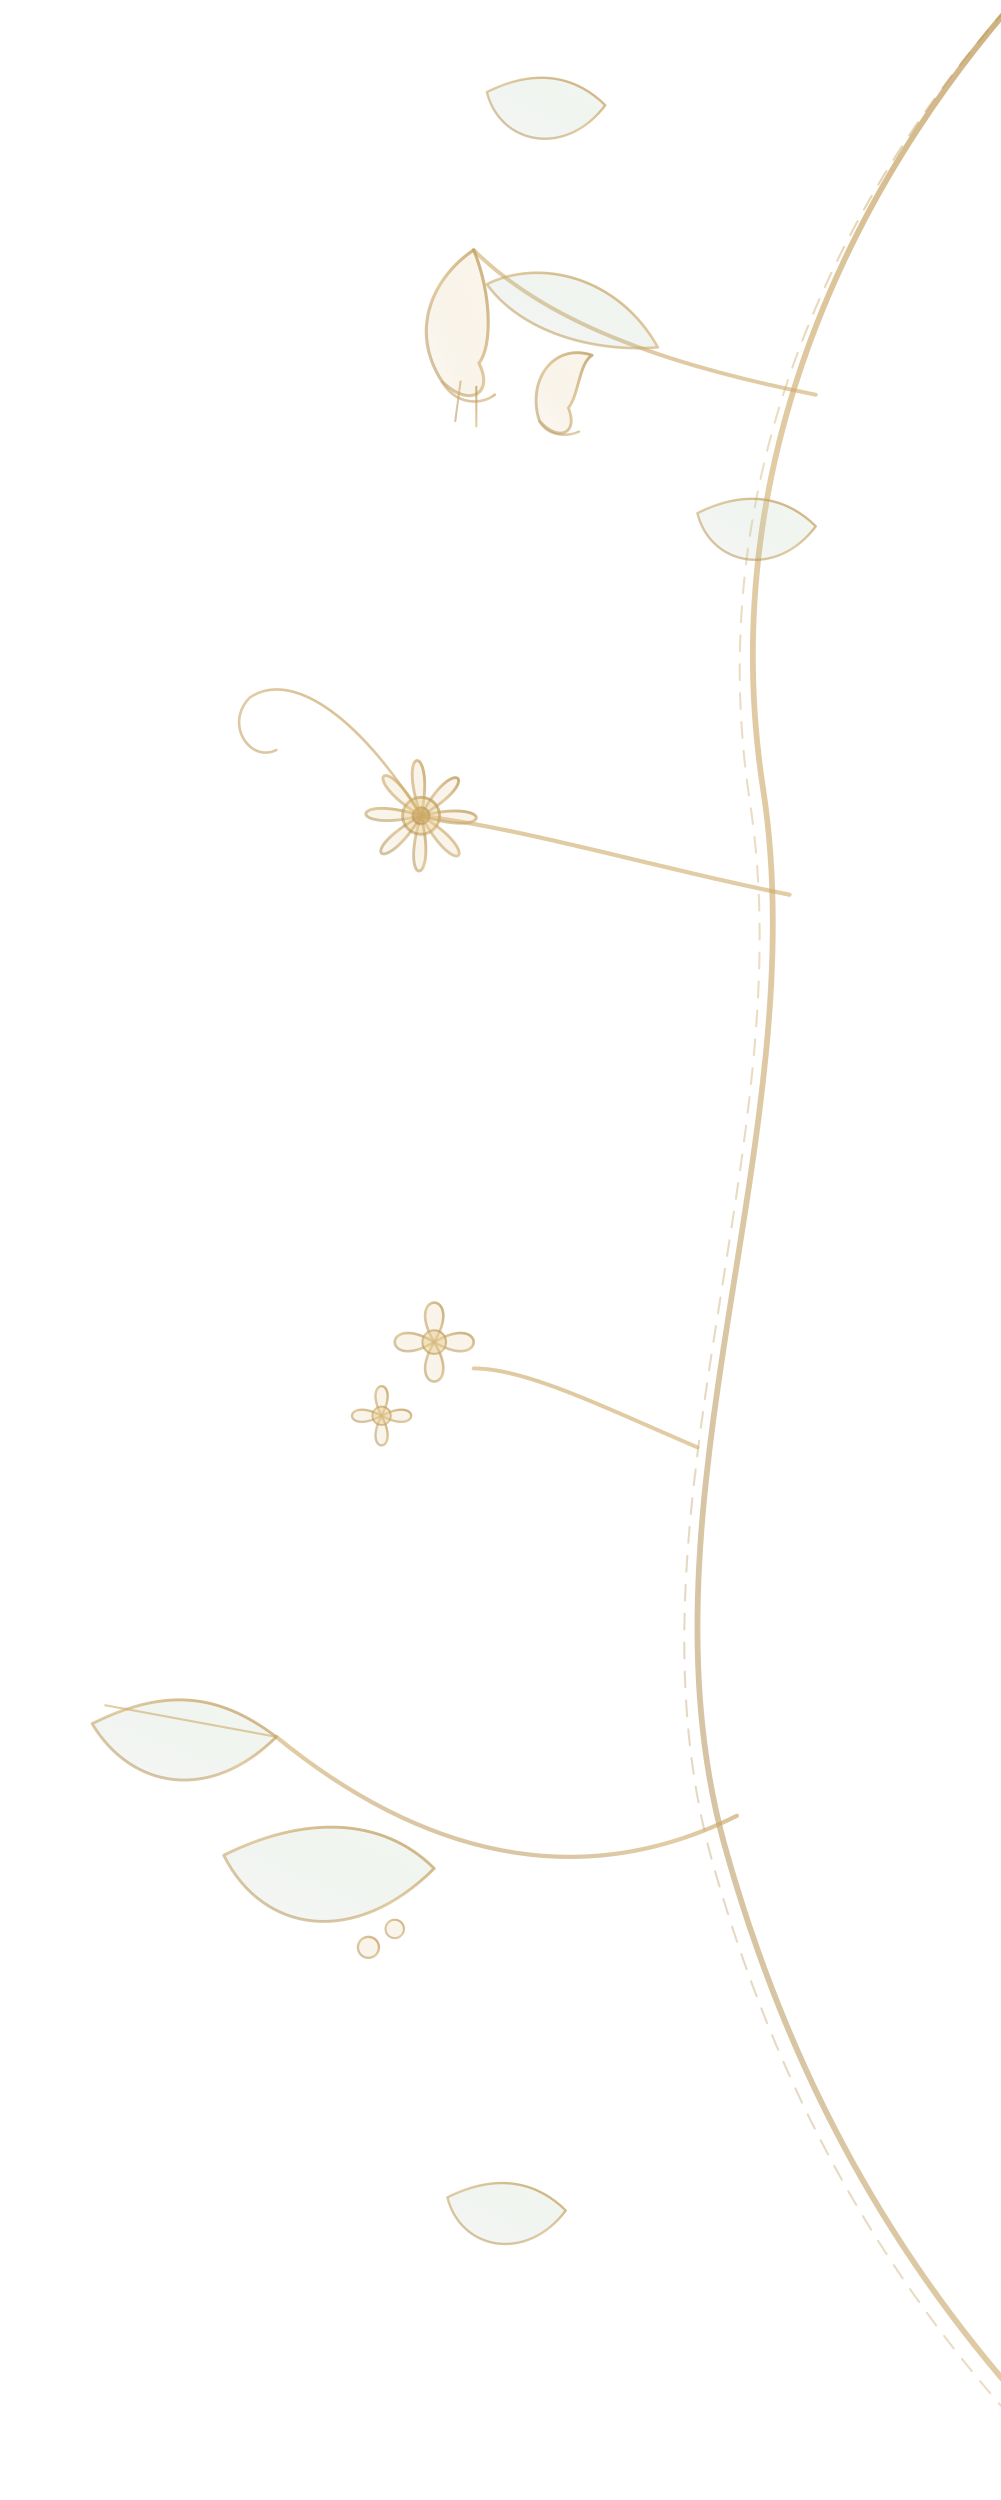
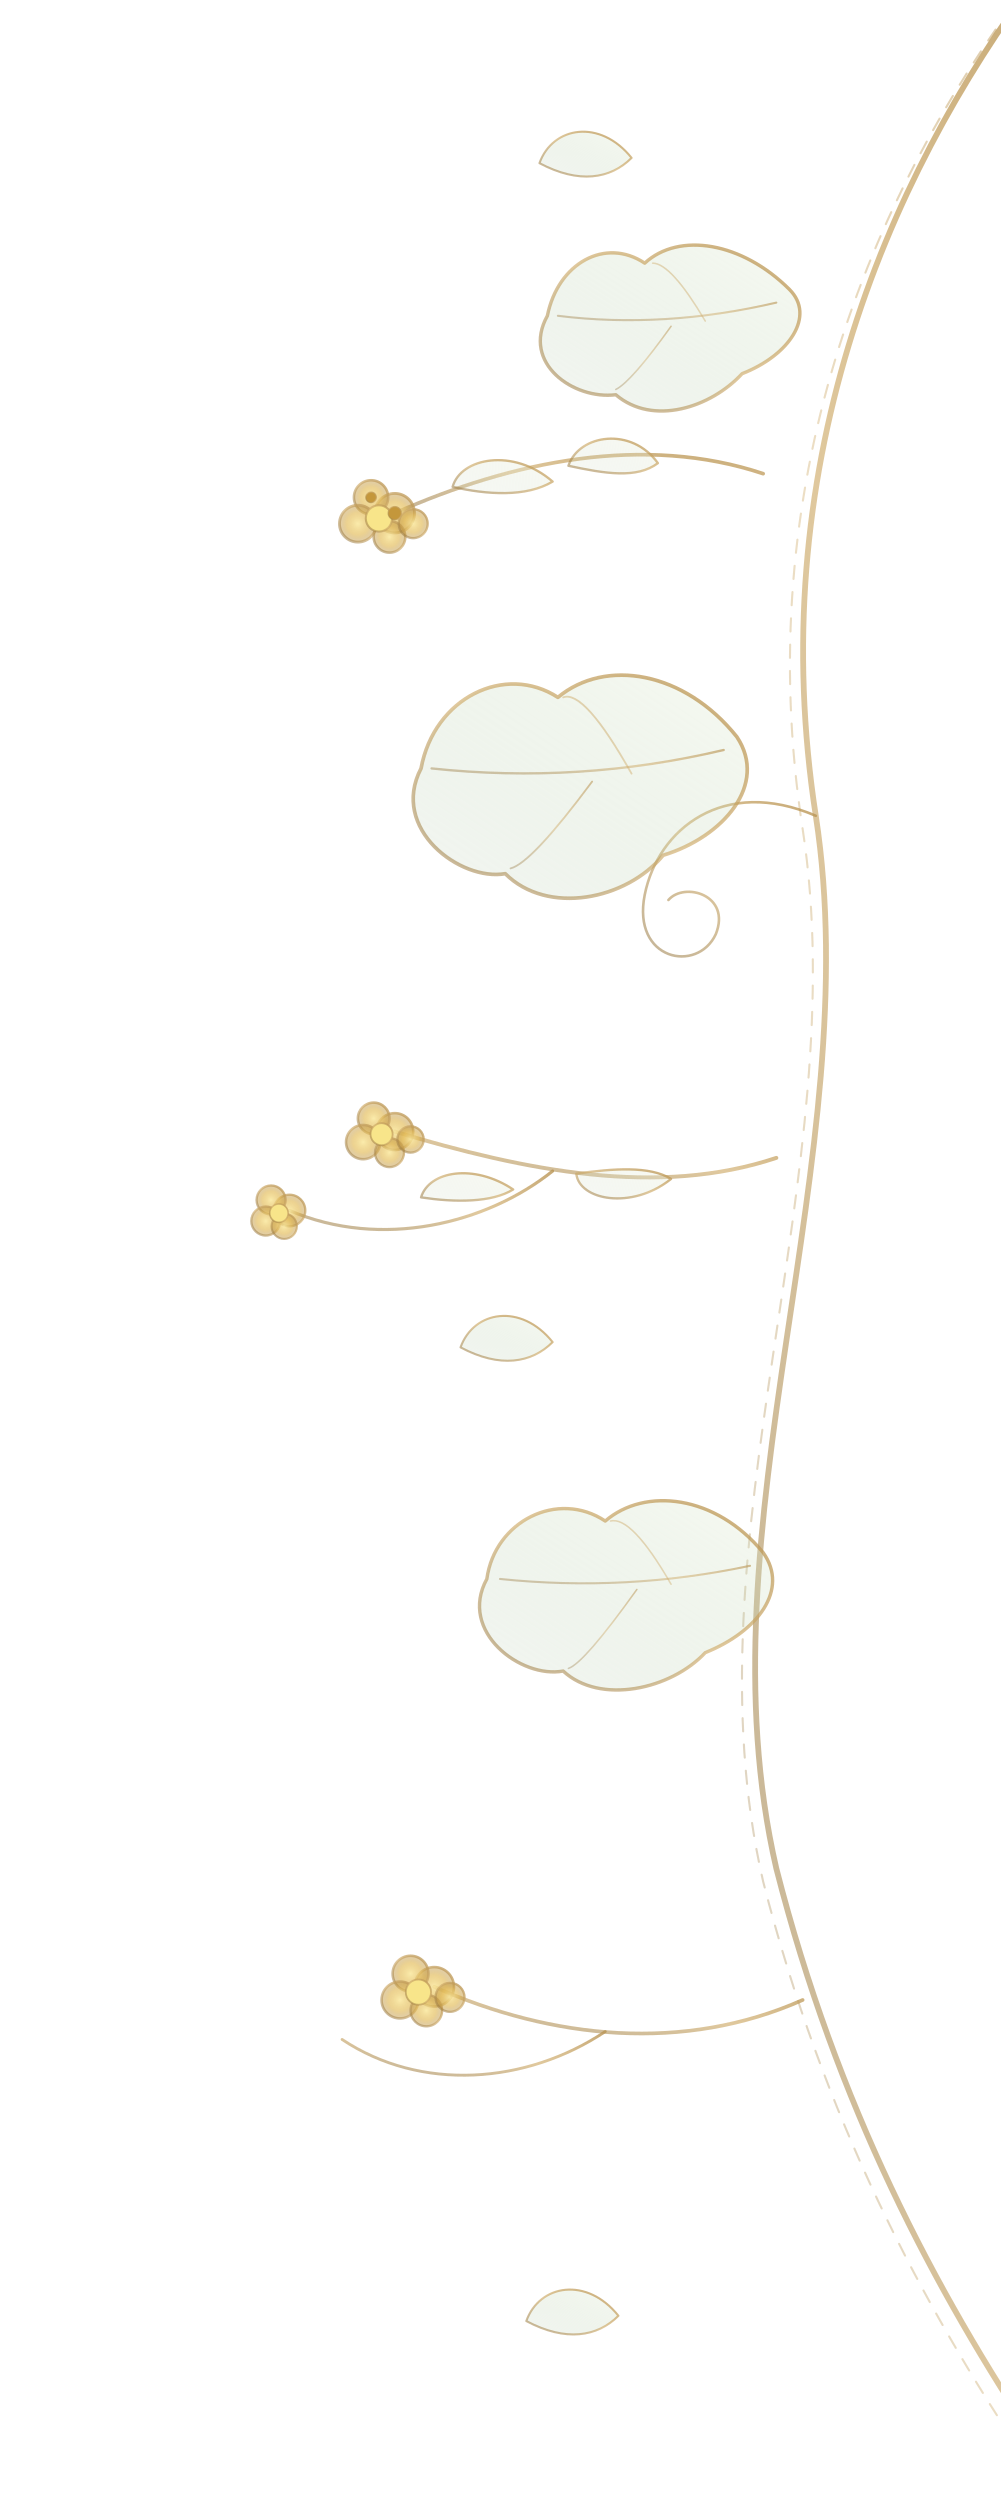
<svg xmlns="http://www.w3.org/2000/svg" viewBox="0 0 380 950" width="100%" height="100%" fill="none">
  <defs>
-     <linearGradient id="wildGoldRight" x1="100%" y1="0%" x2="0%" y2="100%">
-       <stop offset="0%" stop-color="#b89352" stop-opacity="0.75" />
-       <stop offset="50%" stop-color="#cfab69" stop-opacity="0.6" />
-       <stop offset="100%" stop-color="#9e7938" stop-opacity="0.45" />
+     <linearGradient id="ivyGoldRight" x1="100%" y1="0%" x2="0%" y2="100%">
+       <stop offset="0%" stop-color="#b89352" stop-opacity="0.8" />
+       <stop offset="50%" stop-color="#cfab69" stop-opacity="0.65" />
+       <stop offset="100%" stop-color="#8c6c33" stop-opacity="0.5" />
    </linearGradient>
-     <linearGradient id="petalTintRight" x1="100%" y1="0%" x2="0%" y2="100%">
-       <stop offset="0%" stop-color="#f5e8cc" stop-opacity="0.35" />
-       <stop offset="100%" stop-color="#d4af6a" stop-opacity="0.08" />
+     <radialGradient id="marcelaFloretRight" cx="50%" cy="50%" r="50%">
+       <stop offset="0%" stop-color="#fae89d" stop-opacity="0.85" />
+       <stop offset="60%" stop-color="#e2ba55" stop-opacity="0.65" />
+       <stop offset="100%" stop-color="#b68930" stop-opacity="0.4" />
+     </radialGradient>
+     <linearGradient id="ivyLeafTintRight" x1="100%" y1="0%" x2="0%" y2="100%">
+       <stop offset="0%" stop-color="#e3edd5" stop-opacity="0.32" />
+       <stop offset="50%" stop-color="#b8cfab" stop-opacity="0.22" />
+       <stop offset="100%" stop-color="#88a87b" stop-opacity="0.1" />
    </linearGradient>
-     <linearGradient id="leafTintRight" x1="100%" y1="0%" x2="0%" y2="100%">
-       <stop offset="0%" stop-color="#d9e6d5" stop-opacity="0.3" />
-       <stop offset="100%" stop-color="#8fa88a" stop-opacity="0.08" />
+     <linearGradient id="marcelaLeafTintRight" x1="100%" y1="0%" x2="0%" y2="100%">
+       <stop offset="0%" stop-color="#eff2e1" stop-opacity="0.4" />
+       <stop offset="100%" stop-color="#c6d4ba" stop-opacity="0.15" />
    </linearGradient>
  </defs>
-   <g stroke="url(#wildGoldRight)" stroke-linecap="round" stroke-linejoin="round">
-     <path d="M 395 -10 C 330 60, 270 170, 290 300 C 310 430, 240 570, 275 700 C 300 790, 340 860, 395 920" stroke-width="2.2" />
-     <path d="M 390 -5 C 325 65, 265 175, 285 305 C 305 435, 235 575, 270 705 C 295 795, 335 865, 390 925" stroke-width="0.8" stroke-dasharray="6 5" opacity="0.65" />
-     <g transform="translate(190, 110)">
-       <path d="M 120 40 C 70 30, 20 15, -10 -15" stroke-width="1.5" />
-       <path d="M -10 -15 C -25 -5, -35 15, -22 35 C -12 45, -2 40, -8 28 C -3 22, -3 2, -10 -15 Z" fill="url(#petalTintRight)" stroke-width="1.2" />
-       <path d="M -22 35 C -17 44, -7 44, -2 40" stroke-width="1" />
-       <path d="M -15 35 L -17 50 M -9 37 L -9 52" stroke-width="0.8" />
-       <path d="M 35 25 C 20 20, 10 35, 15 50 C 22 58, 30 55, 26 45 C 30 40, 30 28, 35 25 Z" fill="url(#petalTintRight)" stroke-width="1.1" />
-       <path d="M 15 50 C 18 56, 26 56, 30 54" stroke-width="0.9" />
-       <path d="M 21 51 L 21 62" stroke-width="0.7" />
-       <path d="M 60 22 C 45 -5, 15 -12, -5 -2 C 8 16, 35 24, 60 22 Z" fill="url(#leafTintRight)" stroke-width="1" />
+   <g stroke="url(#ivyGoldRight)" stroke-linecap="round" stroke-linejoin="round">
+     <path d="M 395 -10 C 335 70, 290 180, 310 310 C 330 440, 265 580, 295 710 C 318 800, 355 870, 395 930" stroke-width="2.2" />
+     <path d="M 390 -5 C 330 75, 285 185, 305 315 C 325 445, 260 585, 290 715 C 313 805, 350 875, 390 935" stroke-width="0.8" stroke-dasharray="5 5" opacity="0.6" />
+     <path d="M 310 310 C 275 295, 250 315, 245 340 C 240 365, 265 370, 272 355 C 278 340, 260 335, 254 342" stroke-width="1" />
+     <g transform="translate(300, 110)">
+       <path d="M 0 0 C -18 -18, -42 -22, -55 -10 C -70 -20, -88 -10, -92 10 C -102 28, -82 42, -66 40 C -52 52, -30 45, -18 32 C 0 25, 10 10, 0 0 Z" fill="url(#ivyLeafTintRight)" stroke-width="1.3" />
+       <path d="M -5 5 Q -48 15, -88 10" stroke-width="0.8" opacity="0.75" />
+       <path d="M -32 12 Q -45 -10, -52 -10" stroke-width="0.6" opacity="0.65" />
+       <path d="M -45 14 Q -60 35, -66 38" stroke-width="0.6" opacity="0.65" />
    </g>
-     <g transform="translate(160, 310)">
-       <path d="M 140 30 C 90 20, 40 5, 0 0" stroke-width="1.6" />
-       <path d="M 0 0 C -10 -28, 6 -28, 0 0" fill="url(#petalTintRight)" stroke-width="1.1" />
-       <path d="M 0 0 C 12 -24, 25 -14, 0 0" fill="url(#petalTintRight)" stroke-width="1.1" />
-       <path d="M 0 0 C 28 -7, 28 9, 0 0" fill="url(#petalTintRight)" stroke-width="1.1" />
-       <path d="M 0 0 C 24 14, 14 26, 0 0" fill="url(#petalTintRight)" stroke-width="1.1" />
-       <path d="M 0 0 C 7 28, -9 28, 0 0" fill="url(#petalTintRight)" stroke-width="1.1" />
-       <path d="M 0 0 C -14 24, -26 14, 0 0" fill="url(#petalTintRight)" stroke-width="1.1" />
-       <path d="M 0 0 C -28 7, -28 -9, 0 0" fill="url(#petalTintRight)" stroke-width="1.1" />
-       <path d="M 0 0 C -24 -14, -14 -26, 0 0" fill="url(#petalTintRight)" stroke-width="1.1" />
-       <circle cx="0" cy="0" r="7" fill="#e8cf92" fill-opacity="0.4" stroke-width="1.1" />
-       <circle cx="0" cy="0" r="3.2" fill="#c59f5a" fill-opacity="0.5" stroke-width="0.8" />
-     </g>
-     <path d="M 160 310 C 135 270, 110 255, 95 265 C 85 275, 95 290, 105 285" stroke-width="1" />
-     <g transform="translate(180, 520)">
-       <path d="M 85 30 C 50 15, 20 0, 0 0" stroke-width="1.5" />
-       <g transform="translate(-15, -10)">
-         <path d="M 0 0 C -12 -20, 12 -20, 0 0" fill="url(#petalTintRight)" stroke-width="1" />
-         <path d="M 0 0 C 20 -12, 20 12, 0 0" fill="url(#petalTintRight)" stroke-width="1" />
-         <path d="M 0 0 C 12 20, -12 20, 0 0" fill="url(#petalTintRight)" stroke-width="1" />
-         <path d="M 0 0 C -20 12, -20 -12, 0 0" fill="url(#petalTintRight)" stroke-width="1" />
-         <circle cx="0" cy="0" r="4.5" fill="#e8cf92" fill-opacity="0.5" stroke-width="0.8" />
-       </g>
-       <g transform="translate(-35, 18)">
-         <path d="M 0 0 C -8 -15, 8 -15, 0 0" fill="url(#petalTintRight)" stroke-width="0.9" />
-         <path d="M 0 0 C 15 -8, 15 8, 0 0" fill="url(#petalTintRight)" stroke-width="0.9" />
-         <path d="M 0 0 C 8 15, -8 15, 0 0" fill="url(#petalTintRight)" stroke-width="0.9" />
-         <path d="M 0 0 C -15 8, -15 -8, 0 0" fill="url(#petalTintRight)" stroke-width="0.9" />
-         <circle cx="0" cy="0" r="3.5" fill="#e8cf92" fill-opacity="0.5" stroke-width="0.7" />
+     <g transform="translate(290, 180)">
+       <path d="M 0 0 C -45 -15, -95 -5, -140 15" stroke-width="1.4" />
+       <path d="M -40 -4 C -50 -18, -70 -15, -74 -3 C -60 0, -48 2, -40 -4 Z" fill="url(#marcelaLeafTintRight)" stroke-width="0.9" />
+       <path d="M -80 3 C -95 -10, -115 -6, -118 5 C -105 8, -90 9, -80 3 Z" fill="url(#marcelaLeafTintRight)" stroke-width="0.9" />
+       <g transform="translate(-140, 15)">
+         <circle cx="0" cy="0" r="7.5" fill="url(#marcelaFloretRight)" stroke-width="1.1" />
+         <circle cx="-9" cy="-6" r="6.5" fill="url(#marcelaFloretRight)" stroke-width="1" />
+         <circle cx="-14" cy="4" r="7" fill="url(#marcelaFloretRight)" stroke-width="1.1" />
+         <circle cx="-2" cy="9" r="6" fill="url(#marcelaFloretRight)" stroke-width="1" />
+         <circle cx="7" cy="4" r="5.5" fill="url(#marcelaFloretRight)" stroke-width="0.9" />
+         <circle cx="-6" cy="2" r="5" fill="#f8e58a" stroke-width="0.8" />
+         <circle cx="0" cy="0" r="2.5" fill="#c4973b" stroke-width="0.5" />
+         <circle cx="-9" cy="-6" r="2" fill="#c4973b" stroke-width="0.5" />
      </g>
    </g>
-     <path d="M 280 690 C 220 720, 160 705, 105 660" stroke-width="1.6" />
-     <path d="M 165 710 C 135 740, 100 735, 85 705 C 115 690, 145 690, 165 710 Z" fill="url(#leafTintRight)" stroke-width="1.1" />
-     <path d="M 105 660 C 80 685, 50 680, 35 655 C 65 640, 85 645, 105 660 Z" fill="url(#leafTintRight)" stroke-width="1.1" />
-     <path d="M 105 660 L 40 648" stroke-width="0.8" />
-     <circle cx="140" cy="740" r="4" fill="url(#petalTintRight)" stroke-width="0.9" />
-     <circle cx="150" cy="733" r="3.5" fill="url(#petalTintRight)" stroke-width="0.8" />
-     <path d="M 230 40 C 215 60, 190 55, 185 35 C 205 25, 220 30, 230 40 Z" fill="url(#leafTintRight)" stroke-width="0.9" />
-     <path d="M 310 200 C 295 220, 270 215, 265 195 C 285 185, 300 190, 310 200 Z" fill="url(#leafTintRight)" stroke-width="0.9" />
-     <path d="M 215 840 C 200 860, 175 855, 170 835 C 190 825, 205 830, 215 840 Z" fill="url(#leafTintRight)" stroke-width="0.9" />
+     <g transform="translate(280, 280)">
+       <path d="M 0 0 C -20 -25, -50 -30, -68 -15 C -88 -28, -115 -15, -120 12 C -132 35, -105 55, -88 52 C -72 68, -42 62, -28 45 C -5 38, 12 18, 0 0 Z" fill="url(#ivyLeafTintRight)" stroke-width="1.4" />
+       <path d="M -5 5 Q -60 18, -116 12" stroke-width="0.9" opacity="0.8" />
+       <path d="M -40 14 Q -58 -18, -66 -15" stroke-width="0.7" opacity="0.7" />
+       <path d="M -55 17 Q -78 48, -86 50" stroke-width="0.7" opacity="0.7" />
+     </g>
+     <g transform="translate(295, 440)">
+       <path d="M 0 0 C -45 15, -95 5, -145 -10" stroke-width="1.5" />
+       <path d="M -85 5 C -110 25, -150 35, -185 20" stroke-width="1.2" />
+       <path d="M -40 8 C -55 20, -75 16, -76 6 C -62 4, -48 3, -40 8 Z" fill="url(#marcelaLeafTintRight)" stroke-width="0.9" />
+       <path d="M -100 12 C -115 2, -132 5, -135 15 C -122 17, -108 17, -100 12 Z" fill="url(#marcelaLeafTintRight)" stroke-width="0.9" />
+       <g transform="translate(-145, -10)">
+         <circle cx="0" cy="0" r="7" fill="url(#marcelaFloretRight)" stroke-width="1" />
+         <circle cx="-8" cy="-5" r="6" fill="url(#marcelaFloretRight)" stroke-width="1" />
+         <circle cx="-12" cy="4" r="6.5" fill="url(#marcelaFloretRight)" stroke-width="1" />
+         <circle cx="-2" cy="8" r="5.5" fill="url(#marcelaFloretRight)" stroke-width="0.9" />
+         <circle cx="6" cy="3" r="5" fill="url(#marcelaFloretRight)" stroke-width="0.9" />
+         <circle cx="-5" cy="1" r="4.2" fill="#f8e58a" stroke-width="0.7" />
+       </g>
+       <g transform="translate(-185, 20)">
+         <circle cx="0" cy="0" r="6" fill="url(#marcelaFloretRight)" stroke-width="0.9" />
+         <circle cx="-7" cy="-4" r="5.5" fill="url(#marcelaFloretRight)" stroke-width="0.9" />
+         <circle cx="-9" cy="4" r="5.5" fill="url(#marcelaFloretRight)" stroke-width="0.9" />
+         <circle cx="-2" cy="6" r="4.8" fill="url(#marcelaFloretRight)" stroke-width="0.8" />
+         <circle cx="-4" cy="1" r="3.5" fill="#f8e58a" stroke-width="0.6" />
+       </g>
+     </g>
+     <g transform="translate(290, 590)">
+       <path d="M 0 0 C -18 -22, -45 -25, -60 -12 C -78 -24, -102 -12, -105 10 C -116 30, -92 48, -76 45 C -62 58, -35 52, -22 38 C -2 30, 10 14, 0 0 Z" fill="url(#ivyLeafTintRight)" stroke-width="1.3" />
+       <path d="M -5 5 Q -52 15, -100 10" stroke-width="0.8" opacity="0.75" />
+       <path d="M -35 12 Q -50 -14, -58 -12" stroke-width="0.6" opacity="0.65" />
+       <path d="M -48 14 Q -68 42, -74 44" stroke-width="0.6" opacity="0.65" />
+     </g>
+     <g transform="translate(305, 760)">
+       <path d="M 0 0 C -45 20, -95 15, -140 -5" stroke-width="1.4" />
+       <path d="M -75 12 C -105 32, -145 35, -175 15" stroke-width="1.1" />
+       <g transform="translate(-140, -5)">
+         <circle cx="0" cy="0" r="7.5" fill="url(#marcelaFloretRight)" stroke-width="1" />
+         <circle cx="-9" cy="-5" r="6.8" fill="url(#marcelaFloretRight)" stroke-width="1" />
+         <circle cx="-13" cy="5" r="7" fill="url(#marcelaFloretRight)" stroke-width="1" />
+         <circle cx="-3" cy="9" r="6" fill="url(#marcelaFloretRight)" stroke-width="0.9" />
+         <circle cx="6" cy="4" r="5.5" fill="url(#marcelaFloretRight)" stroke-width="0.9" />
+         <circle cx="-6" cy="2" r="4.8" fill="#f8e58a" stroke-width="0.7" />
+       </g>
+     </g>
+     <path d="M 240 60 C 228 45, 210 48, 205 62 C 220 70, 232 68, 240 60 Z" fill="url(#ivyLeafTintRight)" stroke-width="0.8" />
+     <path d="M 210 510 C 198 495, 180 498, 175 512 C 190 520, 202 518, 210 510 Z" fill="url(#ivyLeafTintRight)" stroke-width="0.8" />
+     <path d="M 235 880 C 223 865, 205 868, 200 882 C 215 890, 227 888, 235 880 Z" fill="url(#ivyLeafTintRight)" stroke-width="0.8" />
  </g>
</svg>
